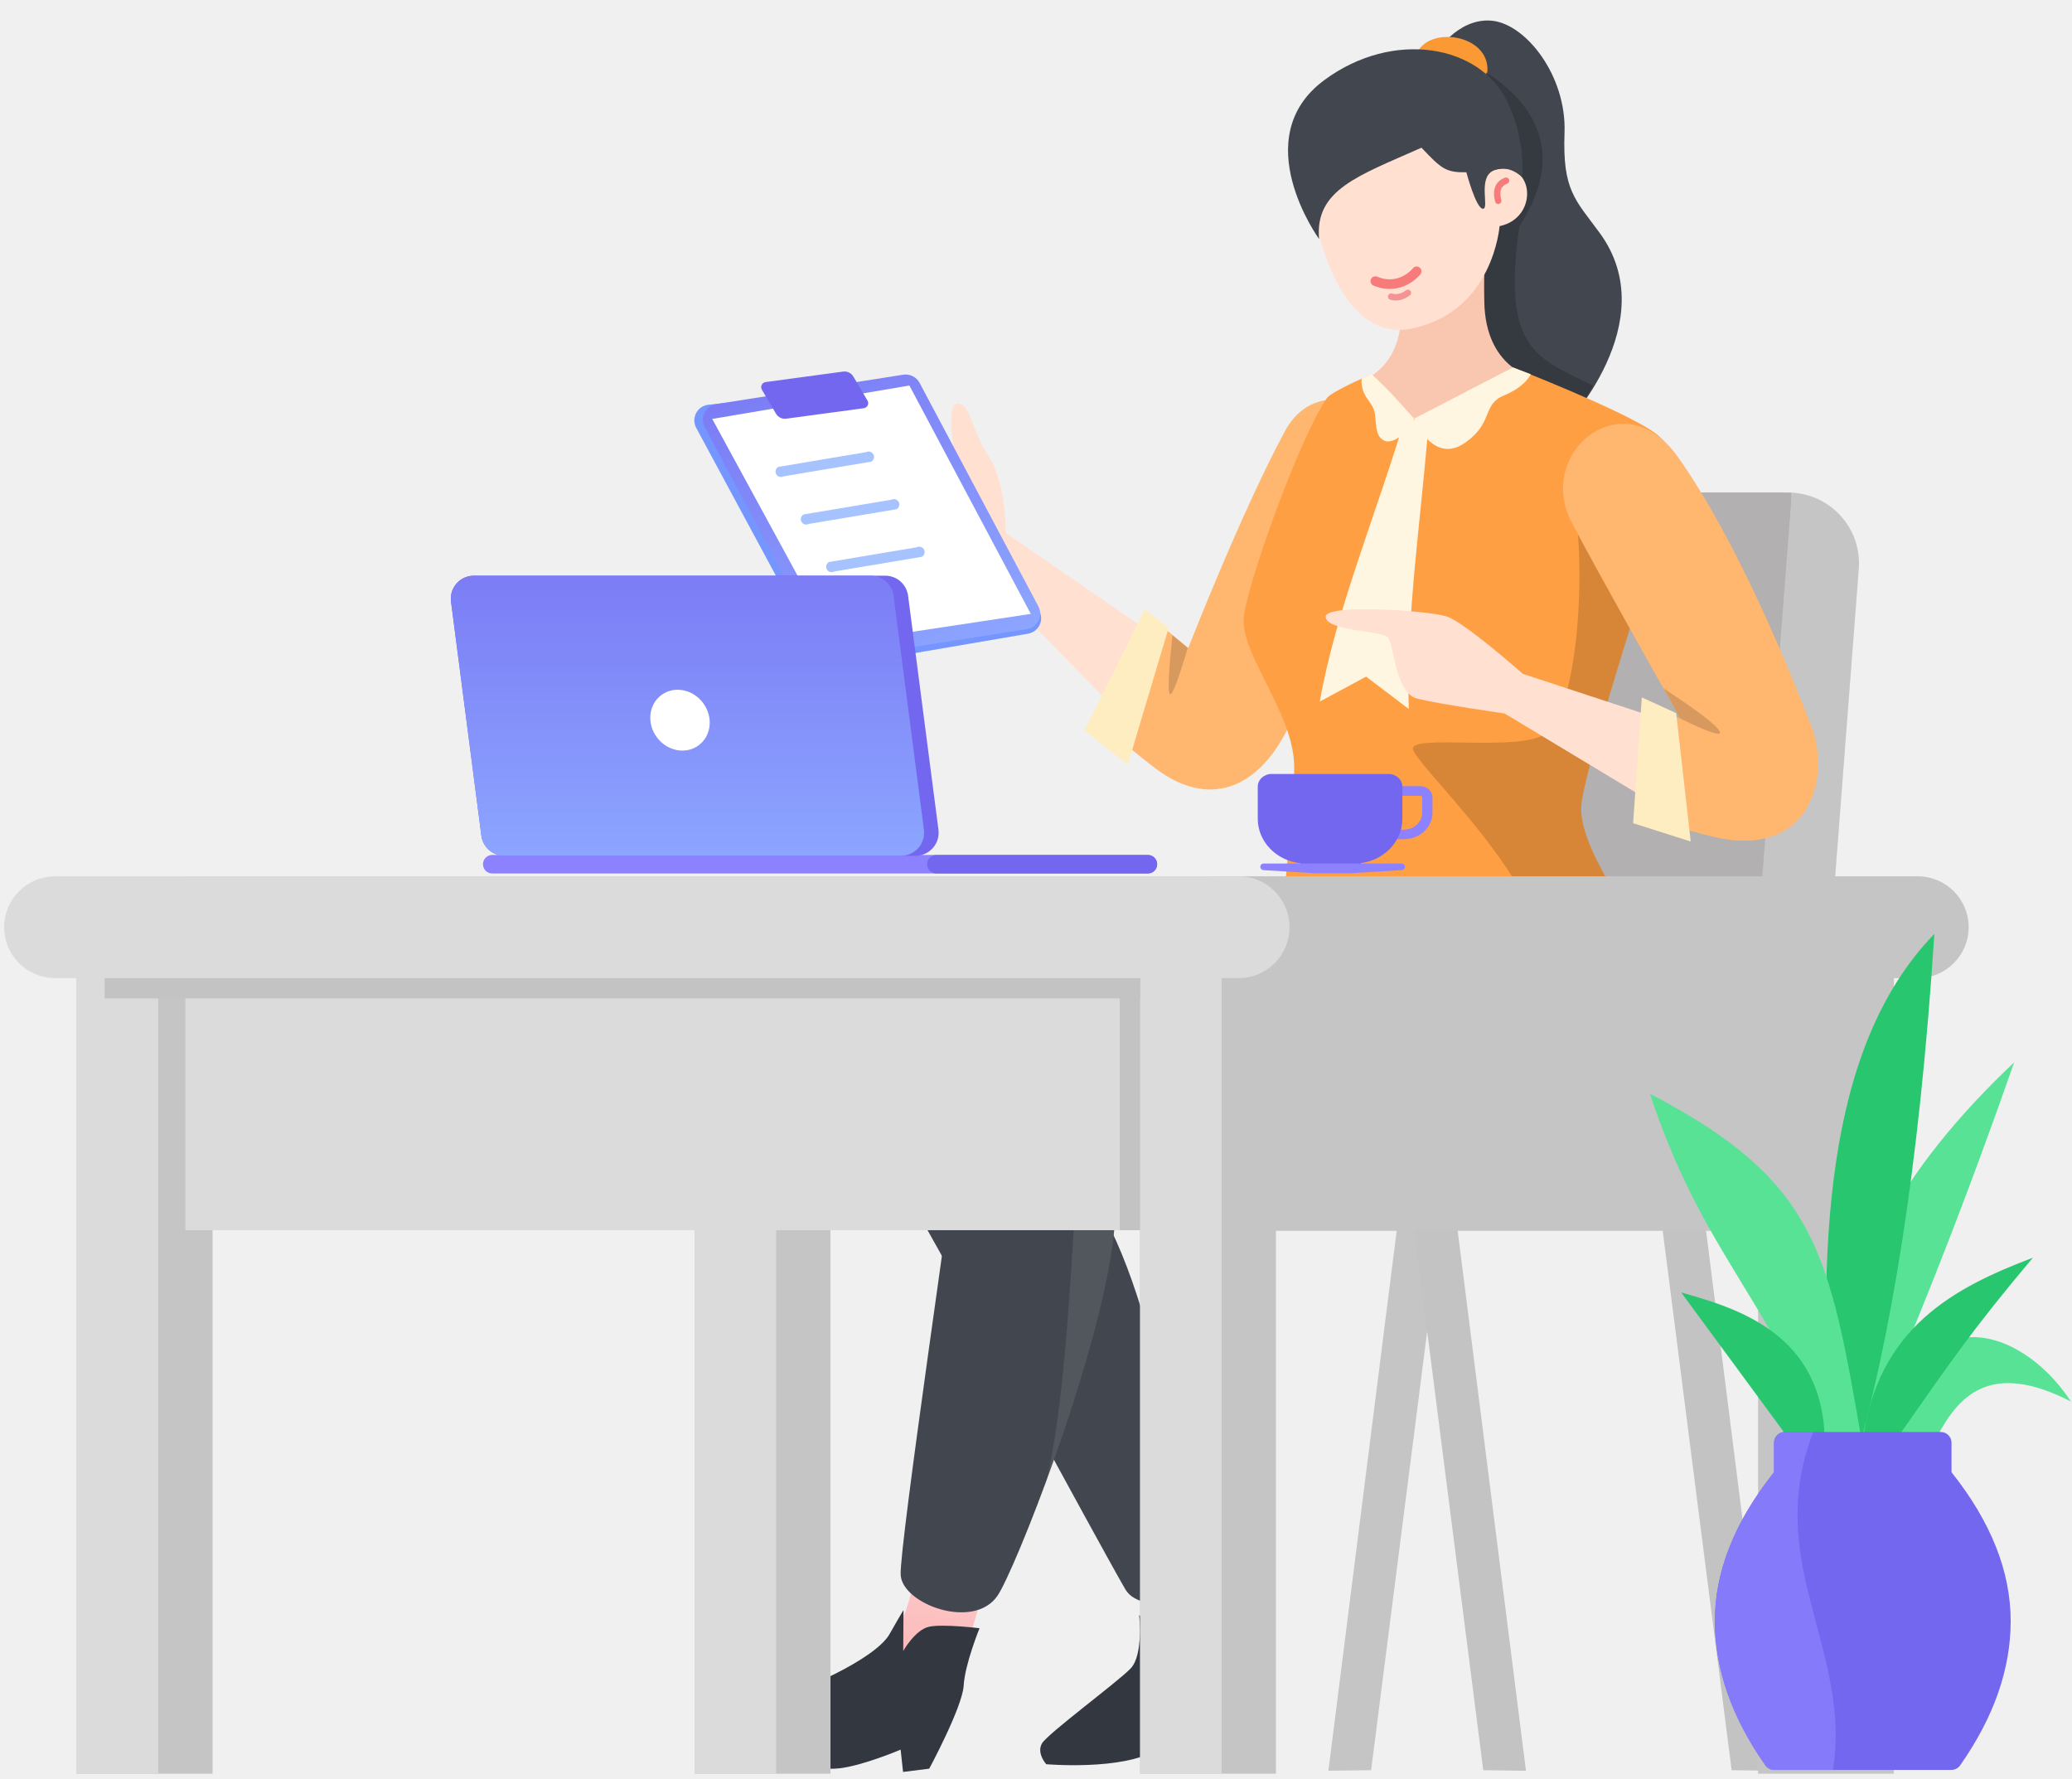
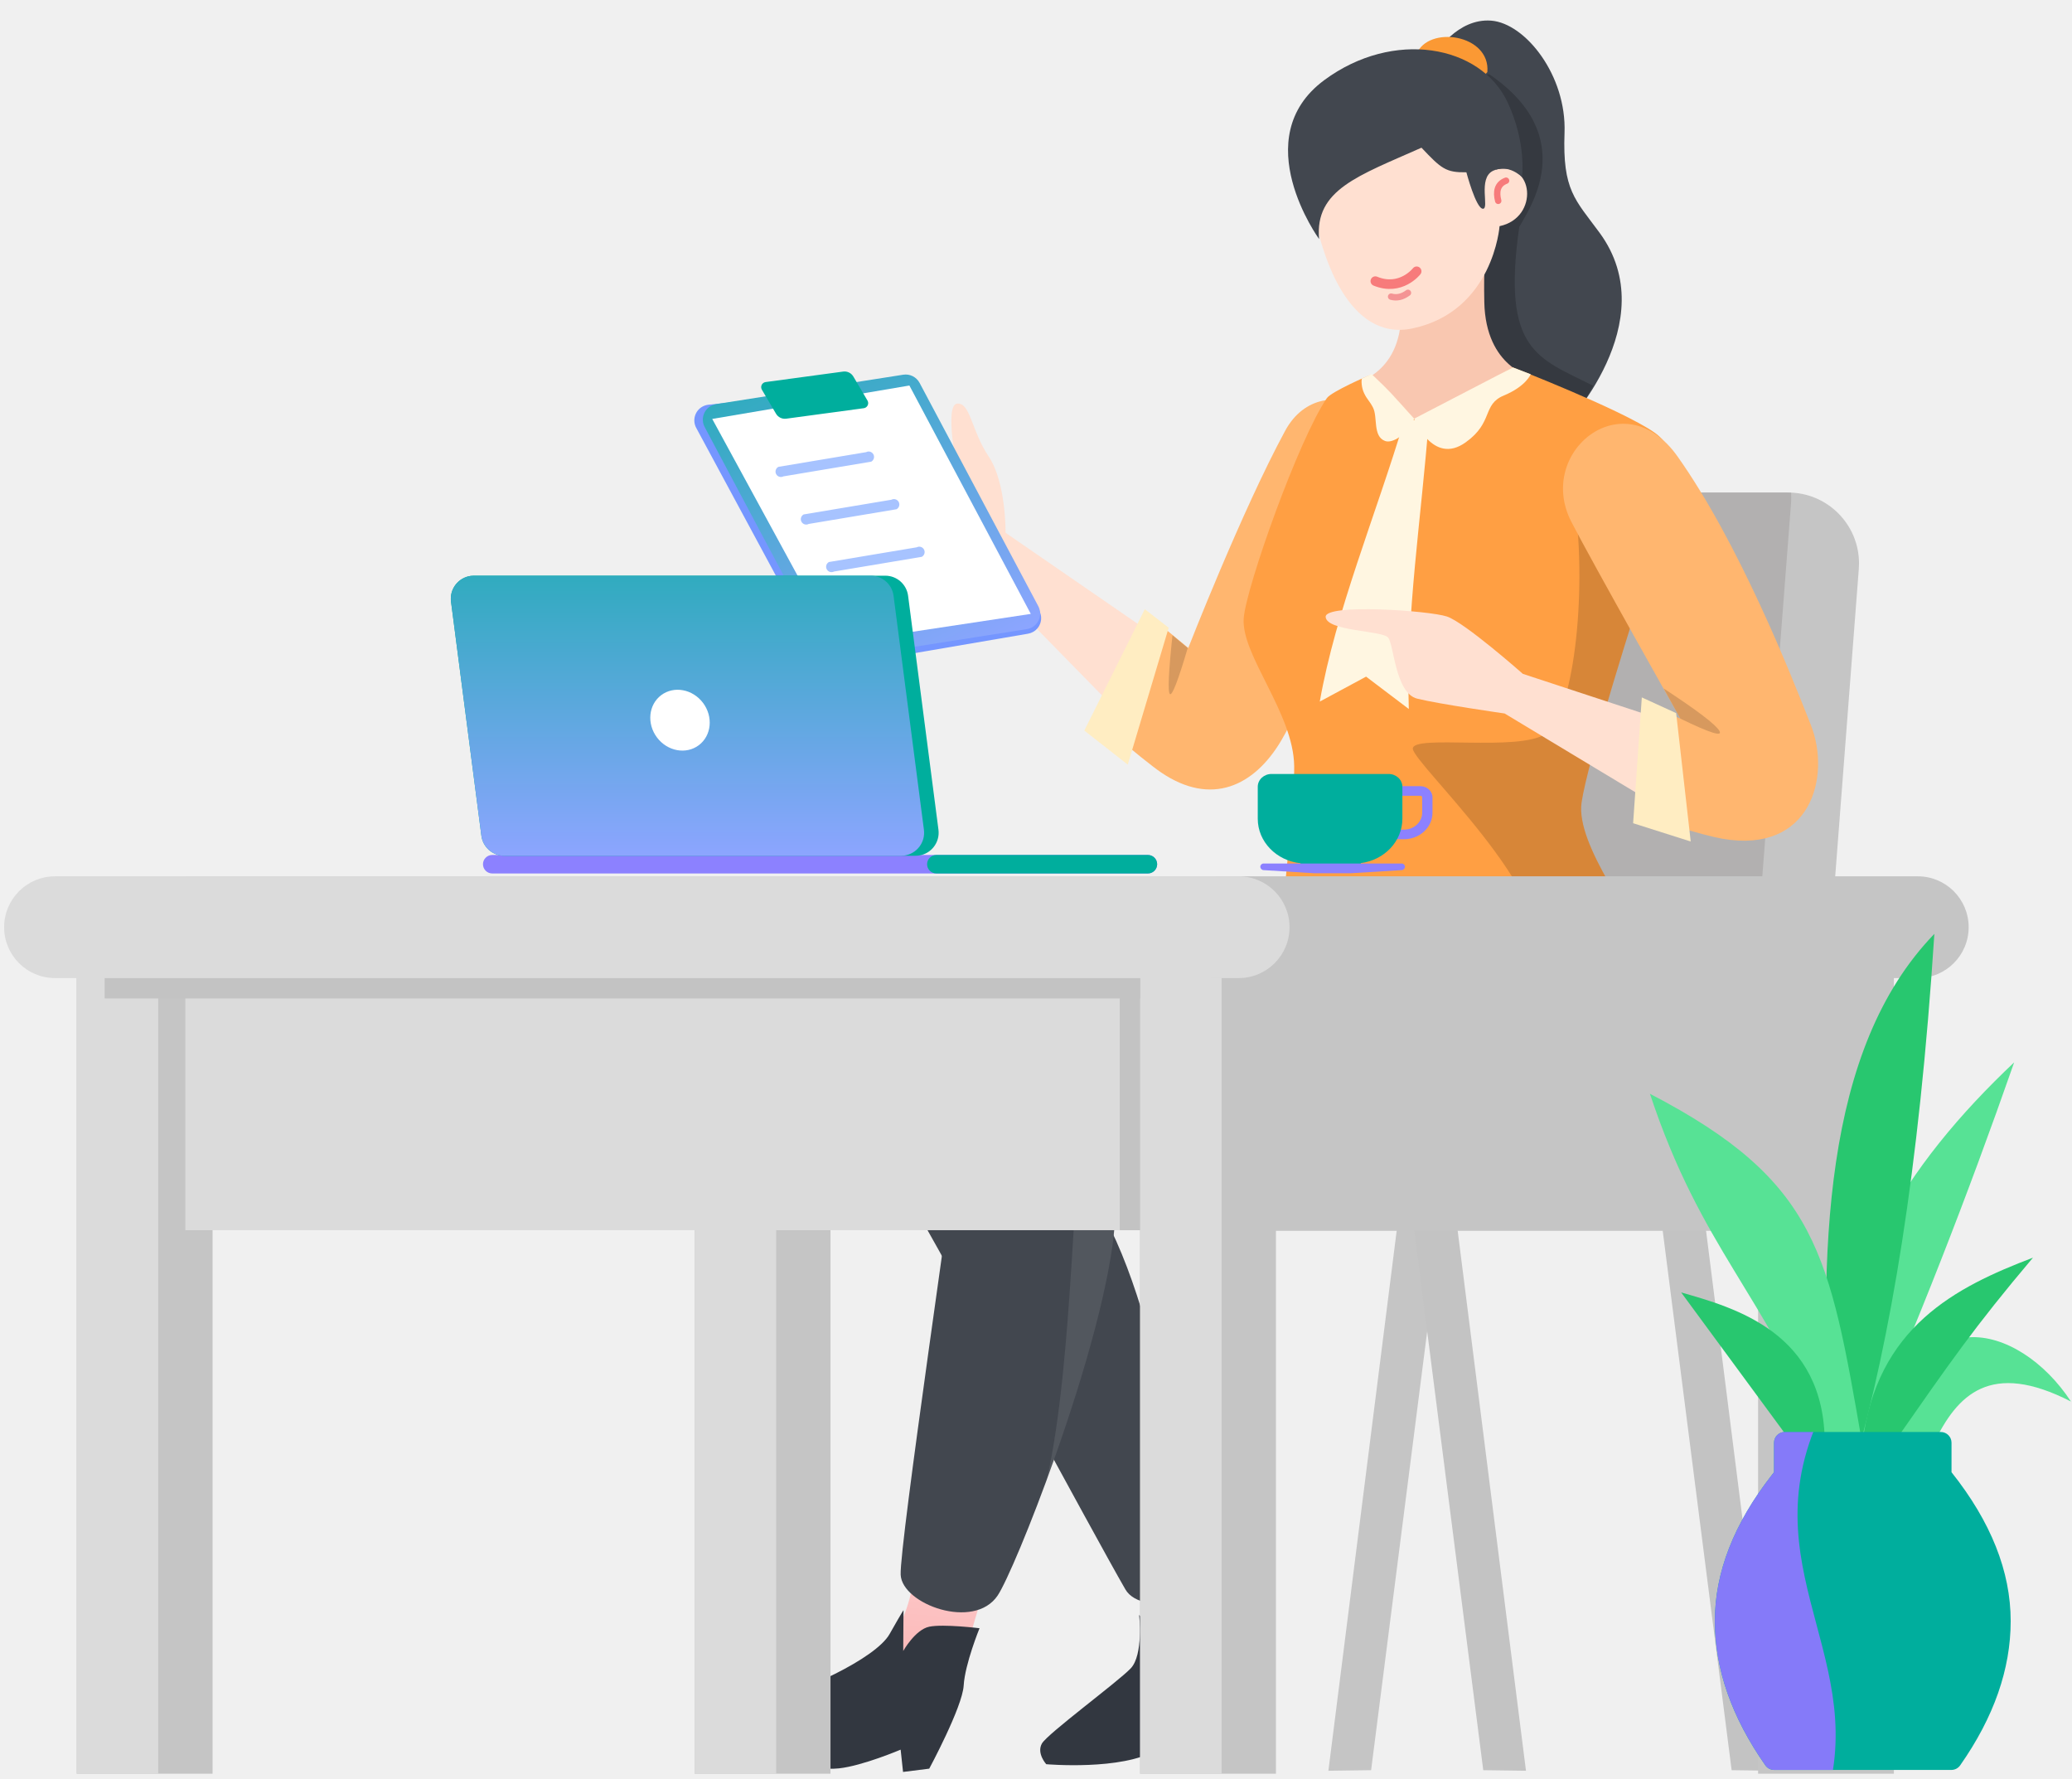
<svg xmlns="http://www.w3.org/2000/svg" xmlns:xlink="http://www.w3.org/1999/xlink" width="324px" height="278px" viewBox="0 0 324 278" version="1.1">
  <defs>
    <linearGradient x1="43.252%" y1="-28.186%" x2="50%" y2="91.05%" id="linearGradient-1">
      <stop stop-color="#FDC6C6" offset="0%" />
      <stop stop-color="#FAB2B2" offset="100%" />
    </linearGradient>
    <linearGradient x1="42.314%" y1="8.687%" x2="50%" y2="71.691%" id="linearGradient-2">
      <stop stop-color="#FDC6C6" offset="0%" />
      <stop stop-color="#FAB2B2" offset="100%" />
    </linearGradient>
    <linearGradient x1="68.669%" y1="-53.107%" x2="68.669%" y2="100%" id="linearGradient-3">
-       <stop stop-color="#7367F0" offset="0%" />
+       <stop stop-color="#00ae9d" offset="0%" />
      <stop stop-color="#8CA5FF" offset="100%" />
    </linearGradient>
    <linearGradient x1="68.669%" y1="-53.107%" x2="68.669%" y2="100%" id="linearGradient-4">
-       <stop stop-color="#7367F0" offset="0%" />
+       <stop stop-color="#00ae9d" offset="0%" />
      <stop stop-color="#8CA5FF" offset="100%" />
    </linearGradient>
    <path d="M10.934,0.09 L35.324,0.09 C36.253,0.09 37.006,0.841 37.006,1.767 L37.006,6.379 C43.174,14.137 46.258,21.894 46.258,29.651 C46.258,37.17 43.625,44.688 38.358,52.207 C38.043,52.656 37.528,52.924 36.979,52.924 L9.279,52.924 C8.73,52.924 8.215,52.656 7.9,52.207 C2.633,44.688 0,37.17 0,29.651 C0,22.04 2.969,14.429 8.906,6.818 L9.252,6.379 L9.252,1.767 C9.252,0.841 10.005,0.09 10.934,0.09 Z" id="path-5" />
  </defs>
  <g id="📝-Pages-New" stroke="none" stroke-width="1" fill="none" fill-rule="evenodd">
    <g id="Pricing" transform="translate(-993, -1033)">
      <g id="Banner" transform="translate(260, 1033)">
        <g id="Illustration" transform="translate(733, 0)">
          <g id="Chair4" transform="translate(168, 77)">
            <polygon id="Path" fill="#C5C5C5" points="52.462 99.116 39.722 199.832 46.402 199.743 59.142 100.059" />
            <polygon id="Path" fill="#C3C3C3" transform="translate(60.90712, 149.4737) scale(-1, 1) translate(-60.90712, -149.4737) " points="63.937 99.116 51.197 199.832 57.877 199.743 70.617 100.059" />
            <polygon id="Path" fill="#C3C3C3" transform="translate(99.74644, 149.4737) scale(-1, 1) translate(-99.74644, -149.4737) " points="102.777 99.116 90.037 199.832 96.716 199.743 109.456 100.059" />
            <path d="M0,104.425 C-7.11666536e-16,98.614 4.711,93.903 10.522,93.903 L53.703,93.903 C59.425,93.903 64.207,89.549 64.742,83.853 L71.68,10.05 C72.215,4.354 76.997,-2.50165233e-15 82.719,0 L111.608,0 C117.731,-1.20028471e-14 122.696,4.964 122.696,11.088 C122.696,11.371 122.685,11.655 122.663,11.937 L115.539,104.708 C115.095,110.486 110.278,114.947 104.483,114.947 L10.522,114.947 C4.711,114.947 7.11666536e-16,110.236 0,104.425 Z" id="Path" fill="#C5C5C5" />
            <path d="M111.325,-4.54747351e-13 C111.577,-4.55167587e-13 111.827,0.008 112.074,0.025 C112.091,0.28 112.1,0.539 112.1,0.799 C112.1,1.083 112.09,1.367 112.068,1.65 L104.948,94.1 C104.503,99.877 99.687,104.337 93.893,104.337 L0.182,104.337 L0.002,104.334 C0.001,104.267 8.31754009e-18,104.199 0,104.131 C-8.43178012e-15,98.335 4.699,93.636 10.495,93.636 L53.55,93.636 C59.271,93.636 64.052,89.284 64.589,83.589 L71.522,10.047 C72.059,4.352 76.84,-4.57249211e-13 82.561,-4.54747351e-13 L111.325,-4.54747351e-13 Z" id="Combined-Shape" fill="#B2B0B0" />
          </g>
          <g id="Wom3.4" transform="translate(197.5, 139) scale(-1, 1) translate(-197.5, -139) translate(110, 0)">
            <g id="LLeg" transform="translate(39.02196, 145.3553)">
              <path d="M69.492,98.394 C69.492,98.394 63.959,111.66 68.495,115.177 C73.037,118.695 81.871,127.393 81.871,127.393 L53.248,121.184 L60.314,96.845 L69.492,98.394 Z" id="Path" fill="url(#linearGradient-1)" />
              <path d="M67.848,107.13 C67.848,107.13 67.145,113.356 69.175,115.48 C71.205,117.604 82.195,125.69 83.056,127.225 C83.916,128.76 82.377,130.453 82.377,130.453 C82.377,130.453 70.507,131.485 65.168,128.241 C61.313,125.897 55.566,121.69 55.566,121.69 L54.043,125.827 L49.728,125.651 C49.728,125.651 49.156,120.553 50.18,118.109 C51.204,115.664 56.478,103.223 56.478,103.223 C56.478,103.223 58.508,105.046 60.665,105.965 C62.822,106.883 65.525,109.398 65.525,109.398 L67.848,107.13 Z" id="Path" fill="#323740" />
              <path d="M21.608,0.033 C31.231,0.462 84.792,12.294 94.523,14.304 C104.254,16.314 112.481,27.19 105.061,39.785 C96.726,53.923 75.222,94.074 70.001,103.125 C67.417,107.605 54.38,105.093 57.443,97.574 C63.151,83.557 65.802,48.344 80.357,35.506 C80.357,35.506 31.411,44.013 10.268,34.268 C-5.098,27.184 -1.622,-1.004 21.608,0.033 Z" id="Path" fill="#42474F" />
            </g>
            <g id="LArm" transform="translate(66.99122, 62.4817)">
              <path d="M60.769,20.807 C60.769,20.807 60.661,12.987 63.4,8.9 C66.139,4.813 66.247,0.472 68.32,0.614 C70.393,0.756 68.341,10.847 68.341,10.847 C68.341,10.847 70.971,9.843 72.86,8.574 C74.75,7.304 80.479,1.047 81.818,2.156 C84.088,4.045 80.432,14.703 78.44,16.834 C76.442,18.965 65.527,25.974 65.527,25.974 L38.792,53.277 L33.772,39.407 L60.769,20.807 Z" id="Path" fill="#FFE0D1" />
              <path d="M1.631,18.228 C6.108,28.597 14.304,47.647 17.683,53.33 C21.918,60.447 28.596,63.583 36.414,58.302 C37.798,57.368 40.598,55.115 44.813,51.544 L37.161,34.725 C33.852,37.453 32.198,38.816 32.198,38.816 C32.198,38.816 23.797,17.308 17.039,4.849 C11.186,-5.931 -5.183,2.464 1.631,18.228 Z" id="Path" fill="#FFB66F" />
              <path d="M32.285,38.828 C33.789,43.923 34.717,46.324 35.069,46.028 C35.42,45.733 35.286,42.667 34.666,36.83 L32.285,38.828 Z" id="Path" fill-opacity="0.16" fill="#000000" />
              <polygon id="Path-65" fill="#FFEDC2" points="35.26 35.656 41.659 57.059 48.455 51.732 38.996 32.758" />
            </g>
            <g id="Head" transform="translate(27.22405, 0)">
              <g id="Group-21" transform="translate(23.97348, 36.01599) rotate(12) translate(-23.97348, -36.01599) translate(6.473483, 3.515993)">
                <path d="M20.856,3.508 C20.856,3.508 16.415,-1.216 11.287,0.3 C6.159,1.816 1.52,11.107 3.723,19.84 C5.914,28.575 4.268,30.372 1.609,36.258 C-5.532,52.093 13.412,64.826 13.412,64.826 L34.058,60.443 L26.683,21.876 L20.856,3.508 Z" id="Path" fill="#42474F" />
                <path d="M13.341,8.422 C1.315,21.016 11.746,30.447 13.71,32.764 C20.464,51.228 15.092,53.392 7.575,59.437 L11.617,64.049 L23.202,59.212 L22.83,7.41 L13.341,8.422 Z" id="Path-50" fill-opacity="0.199" fill="#000000" />
              </g>
              <path d="M18.126,58.982 C18.126,58.982 25.457,57.51 25.674,47.24 C25.892,36.97 24.684,33.464 24.684,33.464 L38.509,33.215 C38.509,33.215 38.659,44.661 38.662,48.801 C38.667,58.868 46.426,60.035 46.426,60.035 C46.426,60.035 44.813,67.998 32.286,68.702 C22.506,69.252 18.126,58.982 18.126,58.982 Z" id="Path" fill="#F9C7B0" />
              <g id="Group-20" transform="translate(37.42821, 29.37465) rotate(12) translate(-37.42821, -29.37465) translate(18.92821, 7.374649)">
                <path d="M2.771,6.829 C1.047,1.139 10.311,-2.303 13.032,1.796 C13.032,1.796 14.367,5.682 11.585,7.9 C7.822,10.891 2.771,6.829 2.771,6.829 Z" id="Path" fill="#FB9934" />
                <path d="M4.667,22.025 C-1.5,21.787 -0.494,30.804 5.912,30.791 C5.912,30.791 9.633,43.6 22.552,43.6 C33.043,43.6 33.726,28.671 33.821,25.693 C33.923,22.518 33.936,12.086 33.936,12.086 L4.427,12.072 L4.667,22.025 Z" id="Path" fill="#FFE0D1" />
                <path d="M7.903,27.586 C8.953,27.299 9.237,21.477 9.237,21.477 C12.379,20.854 12.932,20.145 15.306,16.255 C25.851,18.5 33.01,19.185 33.936,26.897 C33.936,26.897 41.855,9.09 27.98,2.761 C15.776,-2.798 2.899,2.425 0.652,12.134 C-0.94,18.987 0.884,24.019 0.884,24.019 C0.884,24.019 2.483,21.477 5.107,22.112 C7.732,22.747 6.853,27.872 7.903,27.586 Z" id="Path" fill="#42474F" />
                <path d="M20.289,33.967 C20.289,33.967 22.412,37.392 26.554,36.176" id="Path" stroke="#F77B7B" stroke-width="1.5" stroke-linecap="round" transform="translate(23.42161, 35.20206) rotate(-18) translate(-23.42161, -35.20206) " />
                <path d="M22.087,38.055 C23.059,38.463 23.981,38.463 24.788,37.995" id="Path" stroke="#F49494" stroke-linecap="round" transform="translate(23.43776, 38.17421) rotate(2) translate(-23.43776, -38.17421) " />
                <path d="M4.952,27.027 C5.339,25.632 5.167,24.413 3.779,23.856" id="Path-8" stroke="#F77B7B" stroke-linecap="round" transform="translate(4.455322, 25.44126) rotate(-13) translate(-4.455322, -25.44126) " />
              </g>
            </g>
            <g id="Group-19" transform="translate(23.20225, 57.44044)">
              <path d="M47.557,1.223 C47.725,1.215 53.637,3.805 54.318,4.804 C58.753,11.31 66.895,34.21 67.315,39.178 C67.787,44.908 59.526,54.037 59.425,62.332 C59.335,70.629 62.959,95.61 61.553,97.943 C60.159,100.277 50.994,111.361 49.082,111.406 C47.159,111.451 45.724,105.632 42.811,105.758 C39.91,105.885 33.86,113.601 31.252,113.546 C28.654,113.489 1.733,96.434 3.791,91.575 C5.86,86.716 15.463,74.641 14.485,68.02 C13.518,61.4 5.793,36.963 3.004,28.646 C0.226,20.329 -2.012,13.704 3.172,10.125 C8.356,6.546 25.224,0 25.224,0 L40.326,8.448 C40.326,8.448 46.68,1.265 47.557,1.223 Z" id="Path" fill="#FF9F43" />
              <path d="M42.187,8.213 C46.717,23.276 52.933,38.118 55.423,52.243 L48.181,48.341 L41.502,53.402 C41.973,38.718 39.508,23.299 38.374,8.213 L42.187,8.213 Z" id="Path" fill="#FFF6E1" />
              <path d="M15.731,19.779 L15.559,20.997 C13.53,36.124 15.931,54.479 20.093,57.279 C24.341,60.138 40.875,57.333 40.875,59.597 C40.875,61.861 18.026,82.608 21.777,92.526 C23.839,97.979 23.148,102.829 19.705,107.076 L18.705,106.403 C10.901,101.11 2.615,94.352 3.791,91.575 C5.86,86.716 15.463,74.641 14.485,68.02 C13.557,61.665 6.4,38.89 3.361,29.719 L2.394,26.812 C1.269,23.403 0.332,20.315 0.106,17.651 L0.804,17.198 C11.964,10.044 16.94,10.904 15.731,19.779 L15.731,19.779 Z" id="Path" fill-opacity="0.16" fill="#000000" />
              <path d="M22.437,1.067 L25.224,0 L40.658,8.011 C40.658,8.011 37.756,15.396 32.617,11.718 C28.212,8.574 30.07,5.806 26.617,4.379 C23.176,2.952 22.437,1.067 22.437,1.067 Z" id="Path" fill="#FFF6E1" />
              <path d="M40.658,8.011 C41.777,10.496 44.051,11.948 45.227,11.496 C47.168,10.751 46.334,7.78 47.099,6.28 C47.647,5.215 48.001,5.054 48.481,4.055 C48.926,3.138 48.944,2.037 48.83,1.734 L47.312,1.044 C45.921,2.355 44.902,3.359 44.255,4.055 C43.448,4.922 42.249,6.24 40.658,8.011 Z" id="Path" fill="#FFF6E1" />
            </g>
            <g id="RArm" transform="translate(0, 66.25251)">
              <path d="M46.869,39.096 C46.869,39.096 55.955,31.064 58.736,30.132 C61.518,29.2 77.809,28.08 77.706,30.186 C77.589,32.443 68.839,32.313 67.933,33.423 C67.026,34.533 66.82,42.12 63.393,42.972 C59.973,43.823 49.719,45.292 49.719,45.292 L25.191,60.066 L24.143,46.567 L46.869,39.096 Z" id="Path" fill="#FFE0D1" />
              <path d="M22.695,5.089 C13.122,18.583 4.949,39.136 1.812,47.15 C-1.326,55.163 1.839,67.25 15.634,64.877 C17.188,64.61 19.706,63.941 23.189,62.87 L26.486,44.31 C23.651,45.499 22.234,46.094 22.234,46.094 C22.234,46.094 35.945,21.821 39.293,15.314 C44.886,4.447 31.127,-6.8 22.695,5.089 Z" id="Path" fill="#FFB66F" />
              <path d="M22.234,46.094 C17.591,48.358 15.561,48.993 16.145,47.996 C16.729,47 19.634,44.792 24.861,41.373 L22.234,46.094 Z" id="Path" fill-opacity="0.16" fill="#000000" />
              <polygon id="Path-64" fill="#FFEDC2" points="22.898 45.236 20.621 65.305 29.627 62.445 28.268 42.778" />
            </g>
            <g id="RLeg" transform="translate(22.1476, 141.1421)">
              <path d="M119.792,103.055 C119.792,103.055 119.625,116.19 130.462,121.101 C141.293,126.012 149.009,125.716 148.027,129.513 C147.045,133.309 118.854,133.156 116.222,130.187 C113.978,127.661 109.098,104.142 107.755,105.94 L119.792,103.055 Z" id="Path" fill="url(#linearGradient-2)" />
              <path d="M109.683,113.409 C109.683,113.409 111.961,118.987 112.161,122.368 C112.363,125.75 117.547,135.362 117.547,135.362 L121.643,135.876 L122.018,132.39 C122.018,132.39 127.946,134.914 131.665,135.317 C135.384,135.72 148.14,134.206 150.676,132.1 C153.214,129.995 151.932,127.031 144.61,125.225 C137.289,123.418 125.913,118.141 123.749,114.32 C121.584,110.498 121.571,110.597 121.571,110.597 L121.614,116.965 C121.614,116.965 119.74,113.613 117.529,113.166 C115.317,112.719 109.683,113.409 109.683,113.409 Z" id="Path" fill="#323740" />
              <path d="M9.384,0.186 C-2.755,18.454 -1.568,31.668 12.946,39.827 C31.538,50.28 88.881,38.037 88.881,38.037 C88.881,38.037 87.864,46.215 88.881,53.51 C91.538,72.561 104.172,104.301 106.845,108.289 C110.541,113.804 121.802,109.645 122.014,105.053 C122.226,100.46 113.525,41.809 112.202,30.624 C110.886,19.439 106.73,17.815 94.592,14.757 C91.804,14.055 58.828,5.87 55.808,6.109 C38.504,7.475 23.029,5.501 9.384,0.186 Z" id="Path" fill="#42474F" />
              <path d="M22.612,36.782 C41.436,38.888 91.273,34.546 93.275,36.519 C95.186,38.403 94.867,71.179 99.154,90.148 C94.931,78.654 90.36,64.115 88.881,53.51 C87.864,46.215 88.881,38.037 88.881,38.037 L86.934,38.425 C76.774,40.396 29.671,48.858 12.946,39.827 C3.136,34.53 -0.66,26.329 1.559,15.223 C4.235,28.324 11.252,35.511 22.612,36.782 Z" id="Path" fill-opacity="0.192" fill="#FFFFFF" opacity="0.44" />
              <ellipse id="Oval" fill-opacity="0.192" fill="#FFFFFF" transform="translate(120.2298, 32.12562) rotate(13) translate(-120.2298, -32.12562) " cx="120.23" cy="32.126" rx="3.164" ry="5.794" />
              <ellipse id="Oval" fill-opacity="0.192" fill="#FFFFFF" transform="translate(105.4648, 28.43908) rotate(-16) translate(-105.4648, -28.43908) " cx="105.465" cy="28.439" rx="4.218" ry="6.32" />
            </g>
          </g>
          <g id="Example-Task1" transform="translate(135.6906, 81.03081) rotate(-28) translate(-135.6906, -81.03081) translate(118.1906, 51.53081)">
            <g id="Group-3" transform="translate(-0, 0)">
              <path d="M3.839,2.124 L31.821,13.393 C32.731,13.76 33.337,14.632 33.363,15.613 L34.4,54.791 C34.436,56.151 33.363,57.283 32.002,57.319 C31.718,57.327 31.434,57.285 31.164,57.196 L2.382,47.686 C1.378,47.354 0.697,46.418 0.691,45.36 L0.455,4.424 C0.447,3.063 1.544,1.953 2.904,1.945 C3.225,1.944 3.542,2.004 3.839,2.124 Z" id="Rectangle" fill="#7596FF" fill-rule="nonzero" />
              <path d="M4.953,2.605 L32.938,12.282 C33.931,12.625 34.597,13.56 34.597,14.61 L34.597,54.146 C34.597,55.507 33.494,56.61 32.133,56.61 C31.859,56.61 31.587,56.564 31.328,56.474 L3.342,46.797 C2.349,46.454 1.683,45.519 1.683,44.469 L1.683,4.933 C1.683,3.573 2.787,2.469 4.147,2.469 C4.421,2.469 4.694,2.515 4.953,2.605 Z" id="Rectangle" fill="url(#linearGradient-3)" />
              <polygon id="Rectangle" fill="#FFFFFF" fill-rule="nonzero" points="3.322 4.365 32.996 14.227 32.996 54.663 3.726 44.356" />
-               <path d="M13.4,3.195 L24.874,7.44 C25.478,7.663 25.89,8.228 25.918,8.871 L26.106,13.223 C26.125,13.664 25.783,14.038 25.341,14.057 C25.235,14.061 25.129,14.045 25.029,14.008 L13.555,9.763 C12.95,9.539 12.539,8.975 12.511,8.332 L12.323,3.98 C12.304,3.538 12.646,3.165 13.087,3.146 C13.194,3.141 13.3,3.158 13.4,3.195 Z" id="Rectangle" fill="#7367F0" fill-rule="nonzero" />
+               <path d="M13.4,3.195 L24.874,7.44 C25.478,7.663 25.89,8.228 25.918,8.871 L26.106,13.223 C26.125,13.664 25.783,14.038 25.341,14.057 C25.235,14.061 25.129,14.045 25.029,14.008 L13.555,9.763 C12.95,9.539 12.539,8.975 12.511,8.332 L12.323,3.98 C12.304,3.538 12.646,3.165 13.087,3.146 C13.194,3.141 13.3,3.158 13.4,3.195 Z" id="Rectangle" fill="#00ae9d" fill-rule="nonzero" />
              <path d="M22.133,20.249 C22.598,20.249 22.975,20.626 22.975,21.091 C22.975,21.523 22.65,21.879 22.231,21.928 L22.133,21.933 L8.939,17.521 C8.474,17.521 8.097,17.144 8.097,16.679 C8.097,16.247 8.422,15.891 8.841,15.842 L8.939,15.836 L22.133,20.249 Z" id="Path" fill="#A7C3FF" />
              <path d="M22.133,28.673 C22.598,28.673 22.975,29.05 22.975,29.515 C22.975,29.947 22.65,30.303 22.231,30.352 L22.133,30.358 L8.939,25.945 C8.474,25.945 8.097,25.568 8.097,25.103 C8.097,24.671 8.422,24.315 8.841,24.266 L8.939,24.26 L22.133,28.673 Z" id="Path" fill="#A7C3FF" />
              <path d="M22.133,37.097 C22.598,37.097 22.975,37.474 22.975,37.939 C22.975,38.371 22.65,38.728 22.231,38.776 L22.133,38.782 L8.939,34.37 C8.474,34.37 8.097,33.992 8.097,33.527 C8.097,33.095 8.422,32.739 8.841,32.69 L8.939,32.685 L22.133,37.097 Z" id="Path" fill="#A7C3FF" />
            </g>
          </g>
          <g id="Group-26" transform="translate(0, 137)">
            <g id="Group-25" transform="translate(12, 0)">
              <polygon id="Rectangle" fill="#C5C5C5" points="96.628 5.303 117.867 5.303 117.867 140.293 96.628 140.293" />
              <polygon id="Rectangle" fill="#DBDBDB" points="96.628 -2.49210244e-13 109.371 -2.49210244e-13 109.371 140.293 96.628 140.293" />
              <polygon id="Rectangle" fill="#C5C5C5" points="1.45900014e-15 5.303 105.132 5.303 105.132 45.791 21.239 45.791 21.239 140.293 1.45900014e-15 140.293" />
              <polygon id="Rectangle" fill="#DBDBDB" points="1.41478802e-15 5.303 12.743 5.303 12.743 140.293 1.41478802e-15 140.293" />
            </g>
            <g id="Group-25">
              <polygon id="Rectangle" fill="#C5C5C5" points="274.911 5.303 296.15 5.303 296.15 140.293 274.911 140.293" />
              <polygon id="Rectangle" fill="#C5C5C5" points="178.283 5.303 283.415 5.303 283.415 55.421 199.522 55.421 199.522 140.293 178.283 140.293" />
              <polygon id="Rectangle" fill="#DBDBDB" points="28.983 -3.93090058e-13 190.903 -5.65231444e-13 190.903 55.323 28.983 55.323" />
              <polygon id="Rectangle" fill="#C3C3C3" points="175.097 5.303 187.841 5.303 187.841 55.323 175.097 55.323" />
              <polygon id="Rectangle" fill="#DBDBDB" points="178.283 5.303 191.026 5.303 191.026 140.293 178.283 140.293" />
              <path d="M190.536,0 L299.885,0 C304.278,-6.13612206e-15 307.84,3.562 307.84,7.955 C307.84,12.348 304.278,15.91 299.885,15.91 L190.536,15.91 C186.143,15.91 182.582,12.348 182.582,7.955 C182.582,3.562 186.143,-8.11268773e-17 190.536,0 Z" id="Rectangle" fill="#C5C5C5" />
              <polygon id="Rectangle" fill="#C3C3C3" points="16.363 3.182 178.283 3.182 178.283 19.092 16.363 19.092" />
              <path d="M8.601,-2.48689958e-14 L193.691,-2.48689958e-14 C198.084,-1.73036653e-14 201.646,3.562 201.646,7.955 C201.646,12.348 198.084,15.91 193.691,15.91 L8.601,15.91 C4.207,15.91 0.646,12.348 0.646,7.955 C0.646,3.562 4.207,-2.31737658e-14 8.601,-2.48689958e-14 Z" id="Rectangle" fill="#DBDBDB" />
            </g>
          </g>
          <g id="Cup" transform="translate(210, 129) scale(-1, 1) translate(-210, -129) translate(196, 121)">
            <path d="M7.274,1.908 L1.885,1.908 C0.844,1.908 0,2.691 0,3.658 L0,6.055 C0,8.345 2,10.202 4.466,10.202 L7.274,10.202 C7.72,10.202 8.082,9.866 8.082,9.452 C8.082,9.038 7.72,8.702 7.274,8.702 L4.466,8.702 C2.892,8.702 1.615,7.517 1.615,6.055 L1.615,3.658 C1.615,3.52 1.736,3.408 1.885,3.408 L7.274,3.408 C7.72,3.408 8.082,3.072 8.082,2.658 C8.082,2.244 7.72,1.908 7.274,1.908 Z" id="Path" fill="#8C81FF" />
-             <path d="M25.17,0 C26.36,0 27.324,0.895 27.324,2 L27.324,7 C27.324,10.6 24.398,13.565 20.633,13.956 L20.632,15 L11.204,15 L11.204,13.933 C7.534,13.462 4.709,10.537 4.709,7 L4.709,2 C4.709,0.895 5.673,0 6.863,0 L25.17,0 Z" id="Path" fill="#7367F0" />
+             <path d="M25.17,0 C26.36,0 27.324,0.895 27.324,2 L27.324,7 C27.324,10.6 24.398,13.565 20.633,13.956 L20.632,15 L11.204,15 L11.204,13.933 C7.534,13.462 4.709,10.537 4.709,7 L4.709,2 C4.709,0.895 5.673,0 6.863,0 L25.17,0 Z" id="Path" fill="#00ae9d" />
            <path d="M4.808,14 L26.423,14 C26.699,14 26.923,14.224 26.923,14.5 C26.923,14.781 26.704,15.013 26.424,15.031 L18.474,15.522 L18.474,15.522 L12.82,15.522 L4.807,15.031 C4.526,15.013 4.308,14.781 4.308,14.5 C4.308,14.224 4.532,14 4.808,14 Z" id="Rectangle" fill="#8C81FF" />
          </g>
          <g id="FacingBack-Laptop3" transform="translate(70, 90)">
            <path d="M6.97,43.662 L109.5,43.662 C110.299,43.662 110.946,44.309 110.946,45.108 C110.946,45.906 110.299,46.554 109.5,46.554 L6.97,46.554 C6.171,46.554 5.524,45.906 5.524,45.108 C5.524,44.309 6.171,43.662 6.97,43.662 Z" id="Rectangle" fill="#8C81FF" />
-             <path d="M76.415,43.662 L109.5,43.662 C110.299,43.662 110.946,44.309 110.946,45.108 C110.946,45.906 110.299,46.554 109.5,46.554 L76.415,46.554 C75.617,46.554 74.97,45.906 74.97,45.108 C74.97,44.309 75.617,43.662 76.415,43.662 Z" id="Rectangle" fill="#7367F0" />
-             <path d="M4.097,0 L68.429,0 C70.238,1.44402386e-15 71.766,1.343 71.999,3.137 L76.747,39.723 C77.002,41.695 75.611,43.501 73.64,43.757 C73.486,43.776 73.331,43.786 73.177,43.786 L8.845,43.786 C7.036,43.786 5.508,42.444 5.275,40.65 L0.527,4.063 C0.271,2.092 1.662,0.286 3.634,0.03 C3.788,0.01 3.942,-4.1563361e-16 4.097,0 Z" id="Rectangle" fill="#7367F0" />
+             <path d="M76.415,43.662 L109.5,43.662 C110.299,43.662 110.946,44.309 110.946,45.108 C110.946,45.906 110.299,46.554 109.5,46.554 L76.415,46.554 C75.617,46.554 74.97,45.906 74.97,45.108 C74.97,44.309 75.617,43.662 76.415,43.662 Z" id="Rectangle" fill="#00ae9d" />
+             <path d="M4.097,0 L68.429,0 C70.238,1.44402386e-15 71.766,1.343 71.999,3.137 L76.747,39.723 C77.002,41.695 75.611,43.501 73.64,43.757 C73.486,43.776 73.331,43.786 73.177,43.786 L8.845,43.786 C7.036,43.786 5.508,42.444 5.275,40.65 L0.527,4.063 C0.271,2.092 1.662,0.286 3.634,0.03 C3.788,0.01 3.942,-4.1563361e-16 4.097,0 Z" id="Rectangle" fill="#00ae9d" />
            <path d="M4.097,0 L66.156,0 C67.965,1.88811307e-15 69.493,1.343 69.726,3.137 L74.474,39.723 C74.73,41.695 73.339,43.501 71.367,43.757 C71.213,43.776 71.059,43.786 70.904,43.786 L8.845,43.786 C7.036,43.786 5.508,42.444 5.275,40.65 L0.527,4.063 C0.271,2.092 1.662,0.286 3.634,0.03 C3.788,0.01 3.942,1.36072323e-15 4.097,0 Z" id="Rectangle" fill="url(#linearGradient-4)" />
            <ellipse id="Oval" fill="#FFFFFF" transform="translate(36.33317, 22.58997) rotate(-37) translate(-36.33317, -22.58997) " cx="36.333" cy="22.59" rx="4.502" ry="4.894" />
          </g>
          <g id="Group-79" transform="translate(258, 146)">
            <g id="Group-86">
              <path d="M32.972,81.156 C41.725,61.306 49.678,40.92 56.958,20.084 C40.189,35.927 27.148,55.229 29.005,81.156 L32.972,81.156 Z" id="Path-113" fill="#57E295" />
              <path d="M28.306,83.229 C26.234,49.383 27.112,17.949 44.477,0 C42.082,37.161 37.601,63.34 31.926,83.229 L28.306,83.229 Z" id="Rectangle" fill="#28C76F" />
              <path d="M27.509,79.704 C17.807,56.052 8.058,49.273 3.37649908e-14,24.995 C26.373,38.702 28.027,50.021 33.203,79.704 L27.509,79.704 Z" id="Path-112" fill="#57E295" />
              <path d="M22.288,79.704 L4.883,56.052 C13.289,58.454 27.339,62.343 27.339,79.704 L22.288,79.704 Z" id="Path-114" fill="#28C76F" />
              <path d="M38.566,79.704 L44.372,79.704 C48.062,71.982 53.261,66.666 65.84,73.11 C57.595,60.521 40.677,56.711 38.566,79.704 Z" id="Path-116" fill="#57E295" />
              <path d="M33.225,79.704 L38.053,79.704 C46.915,67.002 50.724,61.468 59.895,50.62 C47.814,55.215 35.414,61.468 33.225,79.704 Z" id="Path-117" fill="#28C76F" />
            </g>
            <g id="Group-85" transform="translate(10.15385, 77.78125)">
              <mask id="mask-6" fill="white">
                <use xlink:href="#path-5" />
              </mask>
-               <use id="Rectangle" fill="#7367F0" xlink:href="#path-5" />
+               <use id="Rectangle" fill="#00ae9d" xlink:href="#path-5" />
              <path d="M-5.887,-1.363 L15.98,-1.363 C5.511,22.937 26.162,37.327 15.98,61.535 L-5.887,61.535 L-5.887,-1.363 Z" id="Rectangle" fill="#857AF9" mask="url(#mask-6)" />
            </g>
          </g>
        </g>
      </g>
    </g>
  </g>
</svg>
